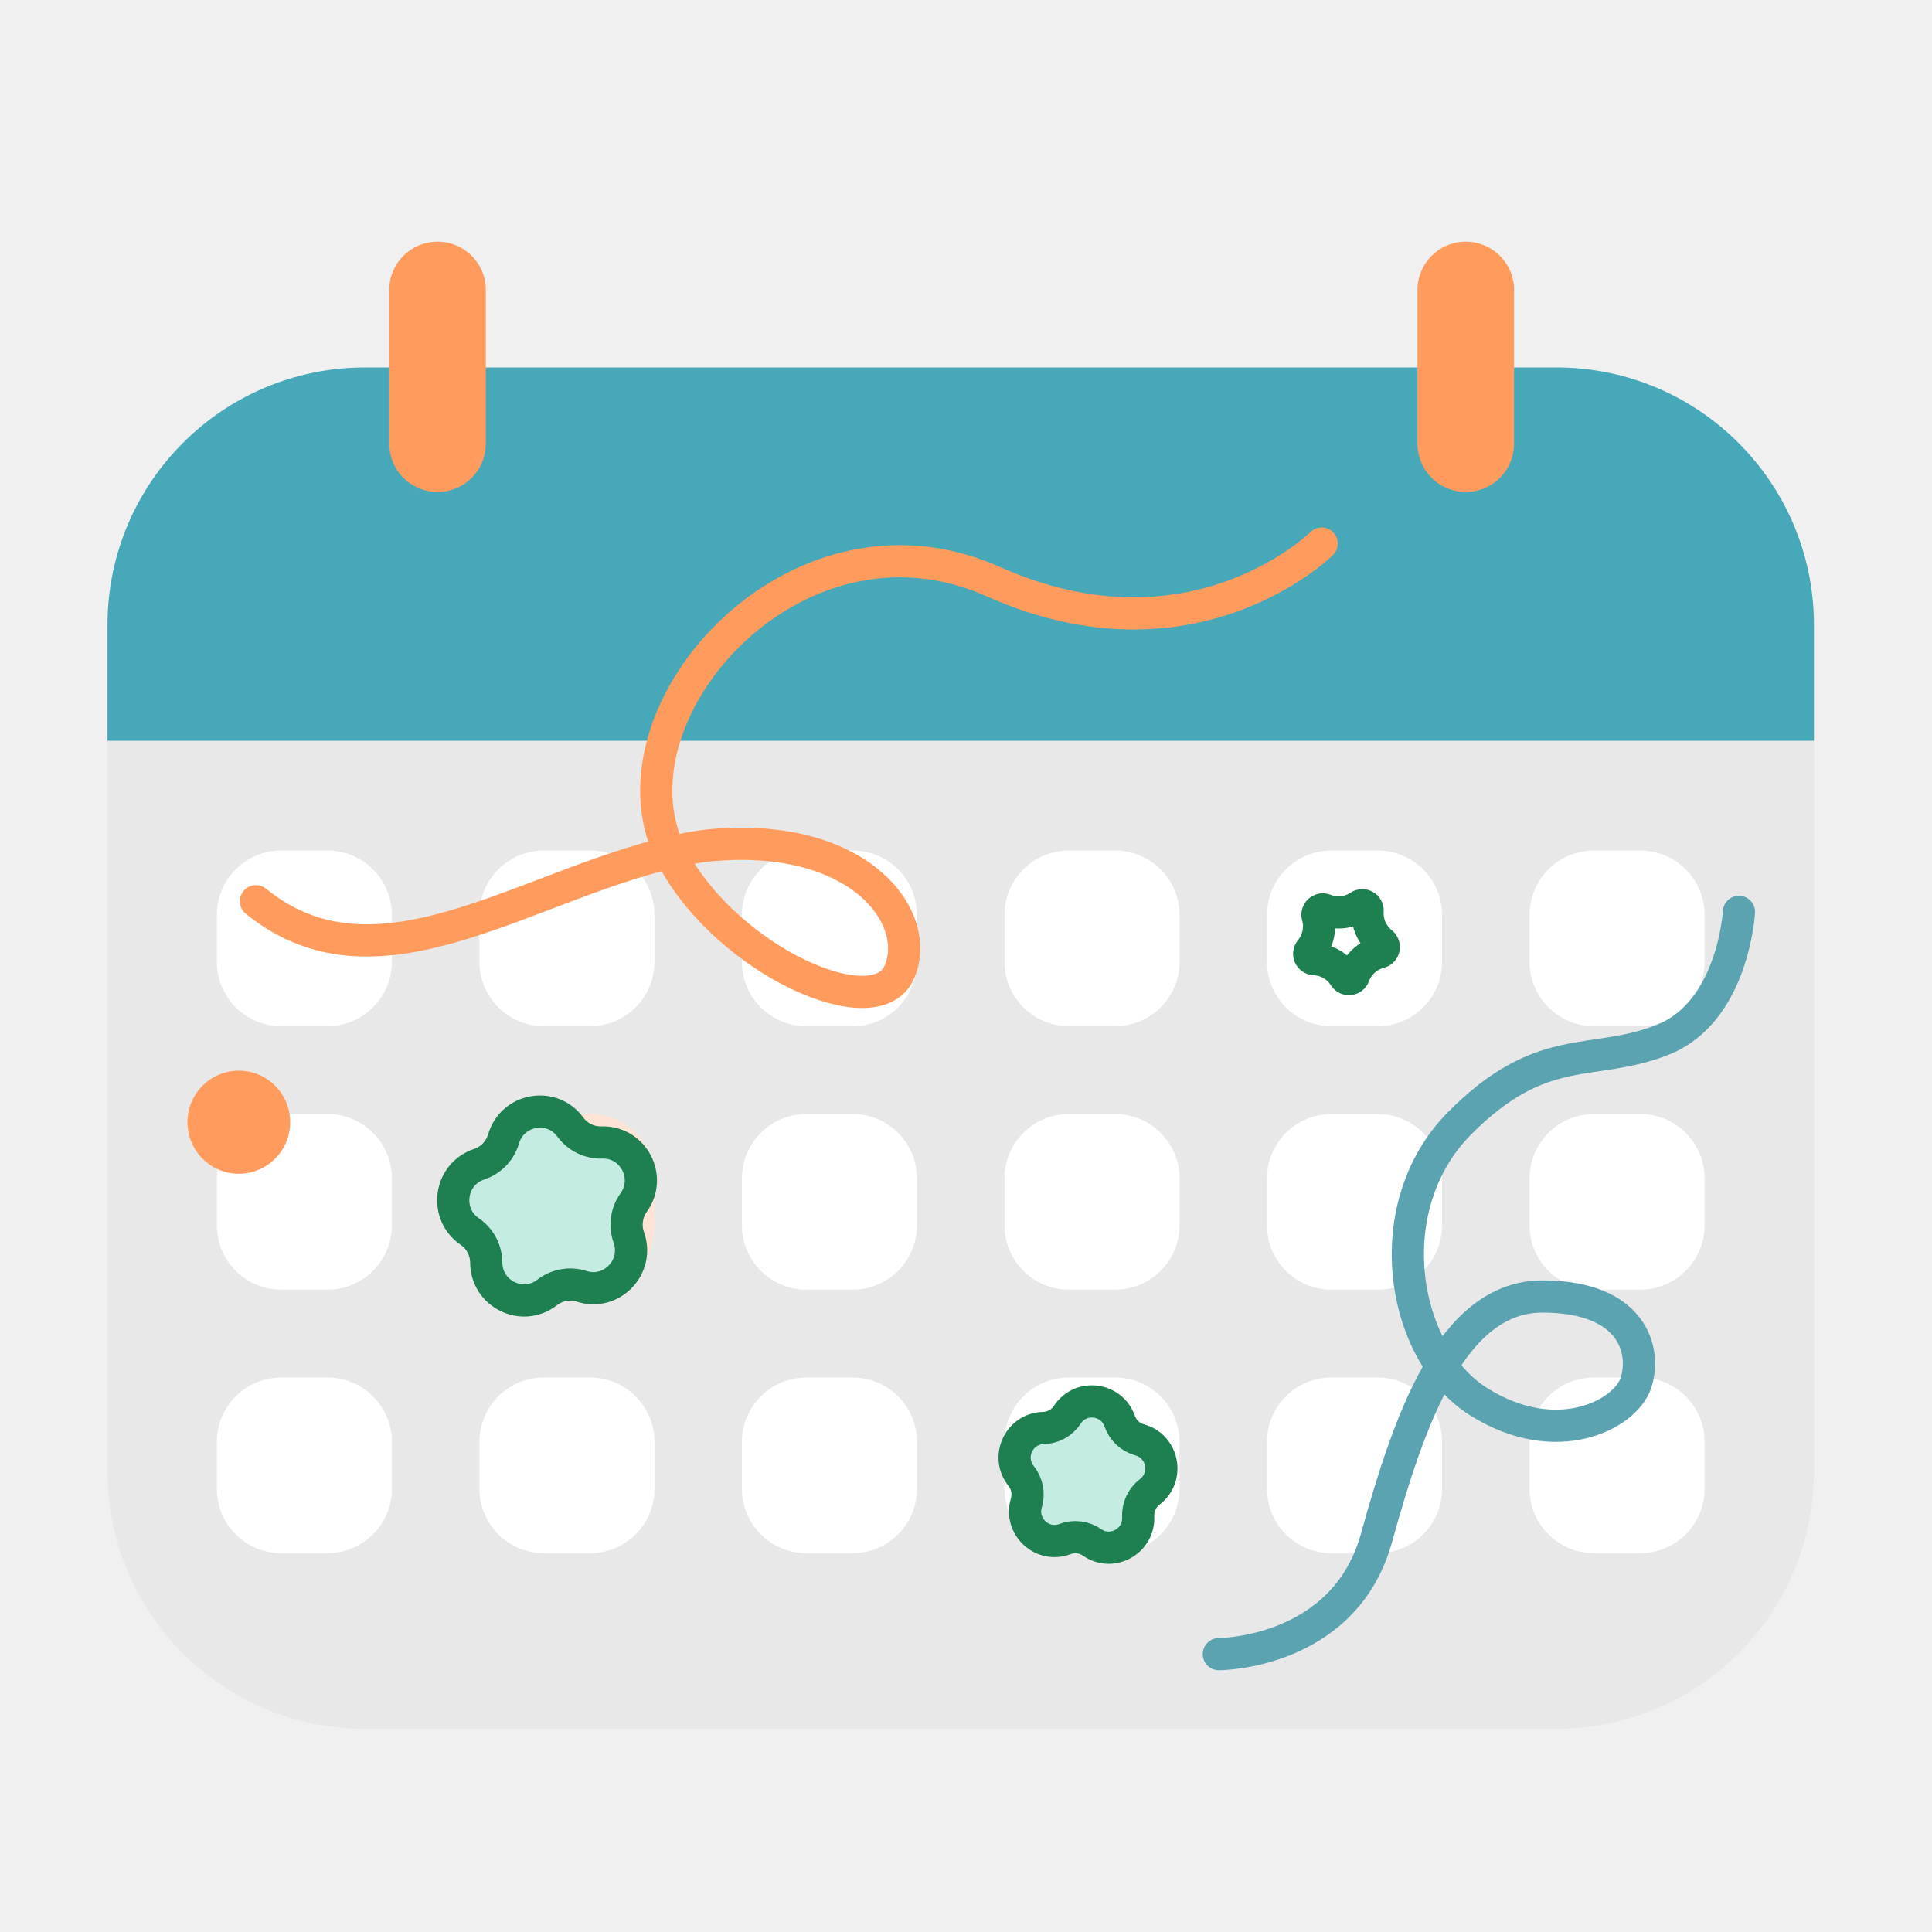
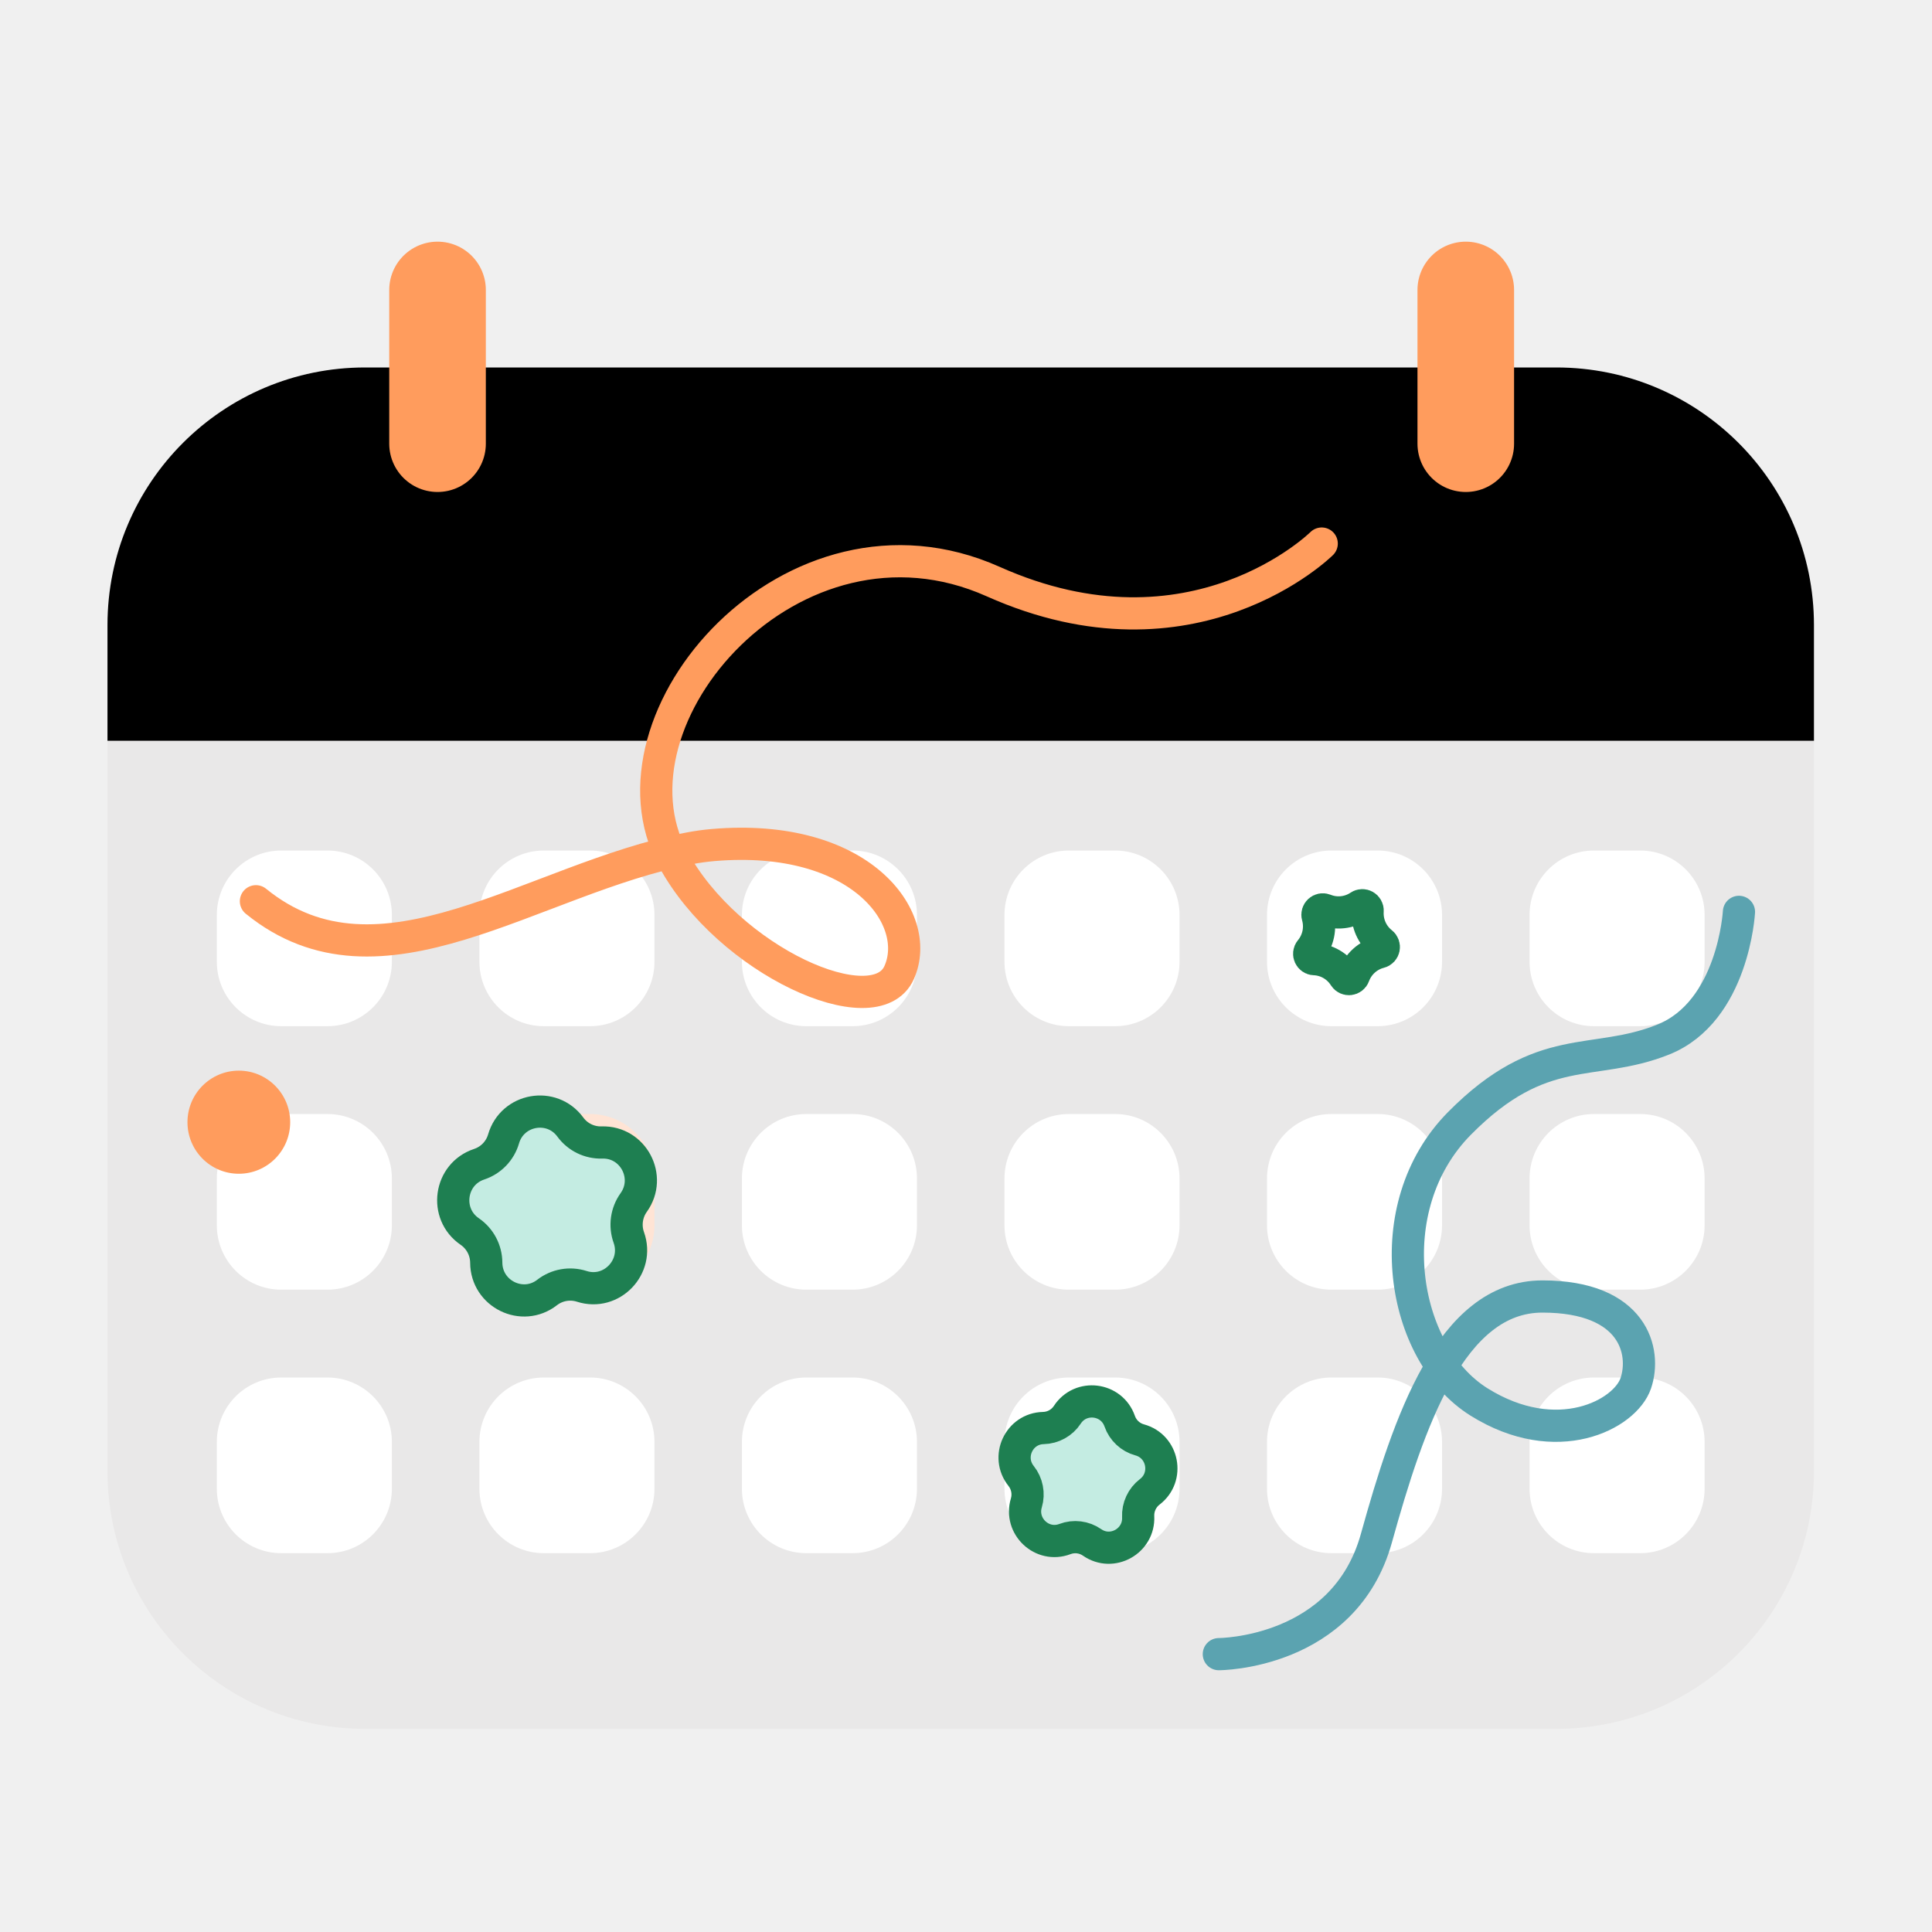
<svg xmlns="http://www.w3.org/2000/svg" width="60" height="60" viewBox="0 0 60 60" fill="none">
  <mask id="mask0_2267_12708" style="mask-type:alpha" maskUnits="userSpaceOnUse" x="0" y="0" width="60" height="60">
    <rect width="60" height="60" fill="#D9D9D9" />
  </mask>
  <g mask="url(#mask0_2267_12708)">
    <path d="M3.338 23.005H56.334V45.691C56.334 50.109 52.753 53.691 48.334 53.691H11.338C6.92 53.691 3.338 50.109 3.338 45.691V23.005Z" fill="#E9E8E8" />
-     <path d="M3.338 19.412C3.338 14.994 6.92 11.412 11.338 11.412H48.334C52.753 11.412 56.334 14.994 56.334 19.412V23.005H3.338V19.412Z" fill="#47A8B9" />
+     <path d="M3.338 19.412C3.338 14.994 6.92 11.412 11.338 11.412H48.334C52.753 11.412 56.334 14.994 56.334 19.412V23.005H3.338V19.412Z" fill="currentColor" />
    <rect x="47.502" y="42.78" width="5.436" height="5.455" rx="2" fill="white" />
    <rect x="39.348" y="42.78" width="5.436" height="5.455" rx="2" fill="white" />
    <rect x="31.195" y="42.78" width="5.436" height="5.455" rx="2" fill="white" />
    <rect x="23.041" y="42.78" width="5.436" height="5.455" rx="2" fill="white" />
    <rect x="14.889" y="42.78" width="5.436" height="5.455" rx="2" fill="white" />
    <rect x="6.734" y="42.78" width="5.436" height="5.455" rx="2" fill="white" />
    <rect x="47.502" y="34.597" width="5.436" height="5.455" rx="2" fill="white" />
    <rect x="39.348" y="34.597" width="5.436" height="5.455" rx="2" fill="white" />
    <rect x="31.195" y="34.597" width="5.436" height="5.455" rx="2" fill="white" />
    <rect x="23.041" y="34.597" width="5.436" height="5.455" rx="2" fill="white" />
    <rect x="14.889" y="34.597" width="5.436" height="5.455" rx="2" fill="#FFE4D5" />
    <rect x="6.734" y="34.597" width="5.436" height="5.455" rx="2" fill="white" />
    <rect x="47.502" y="26.414" width="5.436" height="5.455" rx="2" fill="white" />
    <rect x="39.348" y="26.414" width="5.436" height="5.455" rx="2" fill="white" />
    <rect x="31.195" y="26.414" width="5.436" height="5.455" rx="2" fill="white" />
    <rect x="23.041" y="26.414" width="5.436" height="5.455" rx="2" fill="white" />
    <rect x="14.889" y="26.414" width="5.436" height="5.455" rx="2" fill="white" />
    <rect x="6.734" y="26.414" width="5.436" height="5.455" rx="2" fill="white" />
    <path fill-rule="evenodd" clip-rule="evenodd" d="M18.068 39.949C17.699 39.831 17.297 39.902 16.991 40.139C16.223 40.736 15.106 40.185 15.101 39.213C15.099 38.827 14.907 38.464 14.588 38.246C13.786 37.697 13.957 36.462 14.881 36.156C15.248 36.034 15.531 35.74 15.639 35.369C15.911 34.433 17.137 34.216 17.712 35.002C17.94 35.314 18.307 35.493 18.693 35.481C19.665 35.452 20.247 36.553 19.68 37.345C19.455 37.659 19.398 38.066 19.528 38.43C19.855 39.345 18.993 40.246 18.068 39.949Z" fill="#C4ECE2" stroke="#1E7F51" />
    <path d="M13.588 9.005V13.779" stroke="#FF9C5D" stroke-width="3" stroke-linecap="round" />
    <path d="M45.521 9.005V13.779" stroke="#FF9C5D" stroke-width="3" stroke-linecap="round" />
    <path fill-rule="evenodd" clip-rule="evenodd" d="M33.916 47.901C33.669 47.729 33.352 47.69 33.071 47.797C32.364 48.065 31.657 47.4 31.874 46.675C31.96 46.388 31.899 46.073 31.712 45.838C31.238 45.246 31.646 44.365 32.403 44.349C32.704 44.342 32.982 44.188 33.147 43.936C33.561 43.302 34.523 43.42 34.773 44.136C34.872 44.42 35.105 44.638 35.395 44.717C36.125 44.917 36.309 45.871 35.707 46.33C35.468 46.513 35.333 46.803 35.347 47.104C35.383 47.859 34.537 48.333 33.916 47.901Z" fill="#C4ECE2" stroke="#1E7F51" />
    <path d="M41.754 30.331C41.549 30.006 41.198 29.802 40.815 29.787C40.682 29.782 40.607 29.623 40.696 29.515C40.94 29.22 41.025 28.823 40.921 28.453C40.883 28.319 41.015 28.203 41.141 28.253C41.496 28.396 41.899 28.353 42.218 28.14C42.331 28.064 42.482 28.152 42.473 28.288C42.448 28.672 42.613 29.043 42.914 29.281C43.02 29.365 42.986 29.538 42.851 29.572C42.481 29.667 42.18 29.939 42.047 30.298C41.999 30.429 41.825 30.444 41.754 30.331Z" stroke="#1E7F51" />
    <path d="M37.852 51.371C37.852 51.371 41.745 51.371 42.745 47.77C43.746 44.169 45.059 40.264 47.9 40.264C50.742 40.264 51.132 41.982 50.801 42.958C50.47 43.934 48.35 45.05 45.932 43.539C43.513 42.028 42.752 37.488 45.326 34.887C47.9 32.286 49.464 33.158 51.649 32.286C53.835 31.414 54.005 28.319 54.005 28.319" stroke="#5BA3B0" stroke-linecap="round" stroke-linejoin="round" />
    <path d="M41.047 16.881C41.047 16.881 37.059 20.838 30.843 18.061C24.626 15.283 18.537 22.306 20.902 26.671C22.622 29.845 27.18 31.881 27.925 30.201C28.671 28.52 26.724 25.857 22.154 26.243C21.897 26.265 21.647 26.3 21.404 26.347C16.515 27.293 11.819 31.137 7.948 27.989V27.989" stroke="#FF9C5D" stroke-linecap="round" stroke-linejoin="round" />
    <ellipse cx="7.417" cy="34.851" rx="1.595" ry="1.601" fill="#FF9C5D" />
  </g>
</svg>
